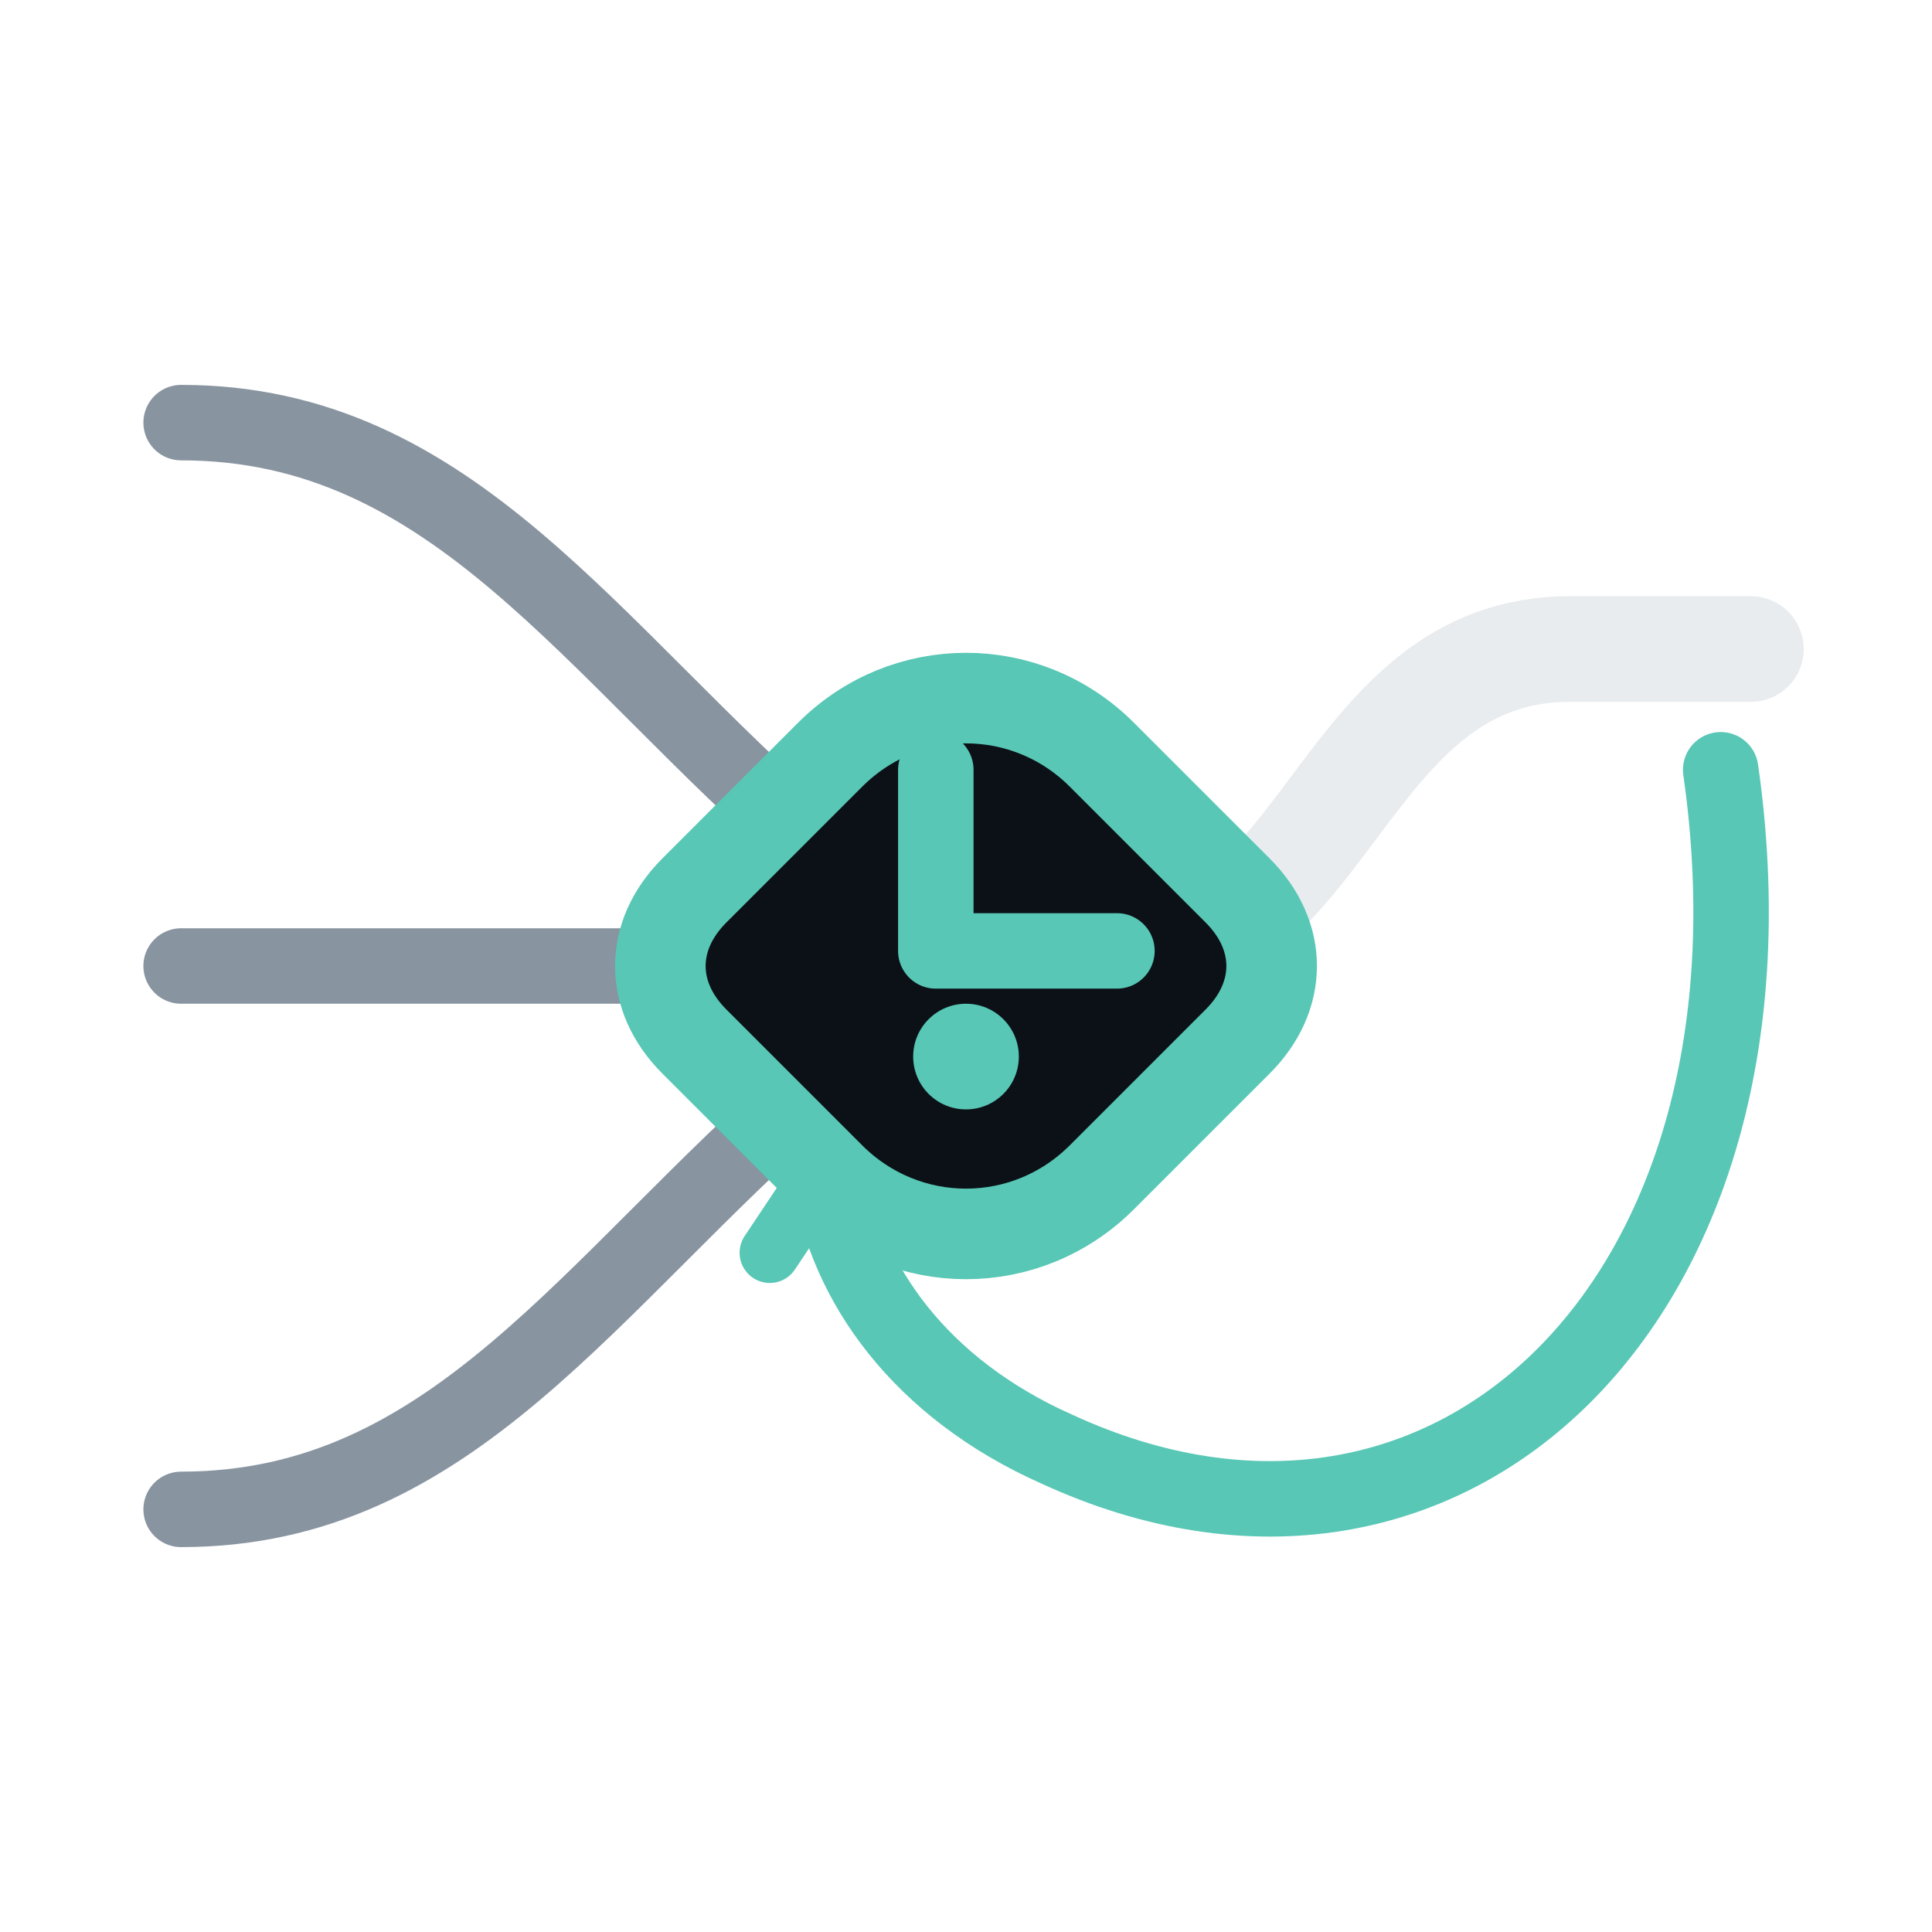
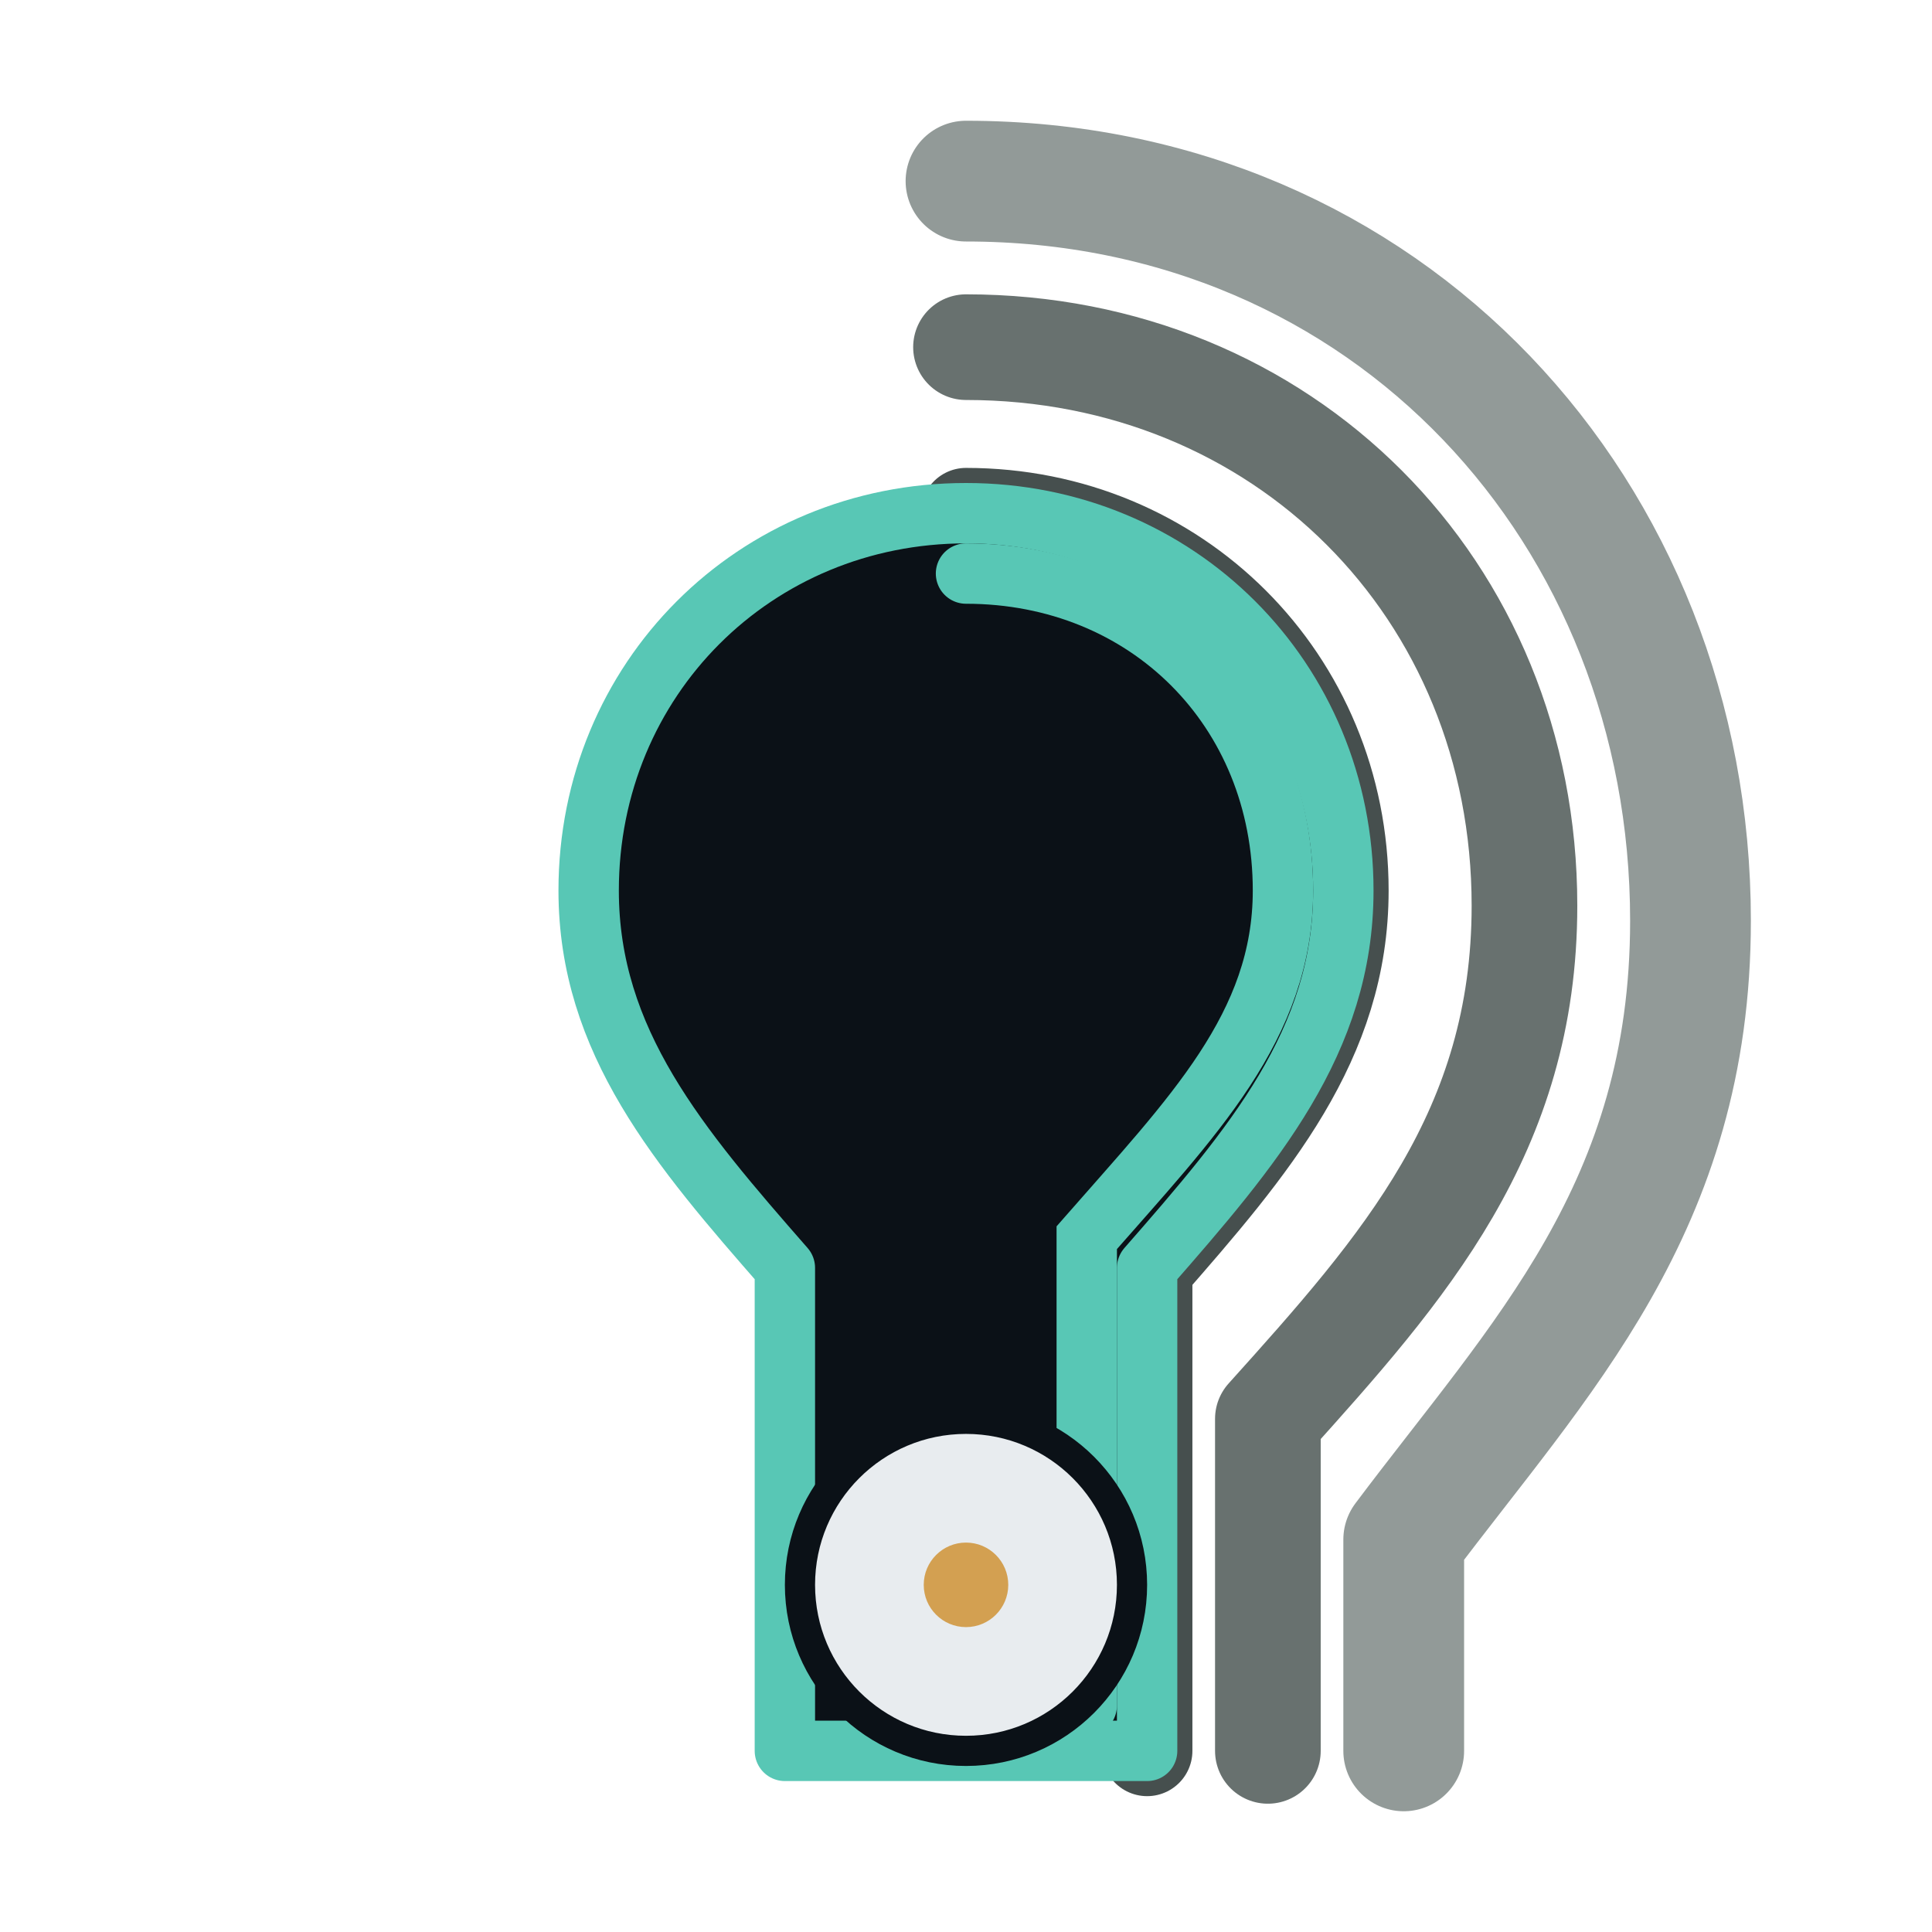
<svg xmlns="http://www.w3.org/2000/svg" width="128" height="128" viewBox="0 0 128 128" role="img" aria-labelledby="title desc">
-   <g fill="none" stroke-linecap="round" stroke-linejoin="round">
-     <g id="input-paths" stroke="#8894A0" stroke-width="5">
-       <path d="M12 28 C30 28 39 43 54 56" />
-       <path d="M12 64 H53" />
-       <path d="M12 100 C30 100 39 85 54 72" />
-     </g>
-     <path id="committed-path" d="M75 63 C88 63 89 43 104 43 H116" stroke="#E8ECEF" stroke-width="7" />
-     <path id="reassessment-loop" d="M114 51 C119 86 96 108 70 96 C61 92 56 85 55 78" stroke="#58C7B5" stroke-width="5" />
+   <g id="observation-frames" fill="none" stroke="#929A98" stroke-linecap="round" stroke-linejoin="round">
+     <path d="M64 12 C92 12 112 34 112 61 C112 80 102 90 93 102 V116" stroke-width="8" />
+     <path d="M64 23 C85 23 101 39 101 60 C101 75 93 84 84 94 V116" stroke="#68716F" stroke-width="7" />
+     <path d="M64 34 C78 34 89 45 89 59 C89 69 83 76 76 84 V116" stroke="#464F4E" stroke-width="6" />
  </g>
-   <g id="decision-hinge">
-     <path d="M55 50 C60 45 68 45 73 50 L82 59 C85 62 85 66 82 69 L73 78 C68 83 60 83 55 78 L46 69 C43 66 43 62 46 59 Z" fill="#0B1117" stroke="#58C7B5" stroke-width="6" />
-     <path d="M62 51 V63 H74" fill="none" stroke="#58C7B5" stroke-width="5" stroke-linecap="round" stroke-linejoin="round" />
-     <circle cx="64" cy="70" r="3.5" fill="#58C7B5" />
+   <path id="clarity-aperture" d="M64 34 C50 34 39 45 39 59 C39 69 45 76 52 84 V116 H76 V84 C83 76 89 69 89 59 C89 45 78 34 64 34 Z" fill="#0B1117" stroke="#58C7B5" stroke-width="4" stroke-linejoin="round" />
+   <path id="clarity-channel" d="M64 38 C76 38 85 47 85 59 C85 68 79 74 72 82 V113" fill="none" stroke="#58C7B5" stroke-width="4" stroke-linecap="round" />
+   <g id="reassessment-pivot">
+     <circle cx="64" cy="105" r="11" fill="#E8ECEF" stroke="#0B1117" stroke-width="2" />
+     <circle cx="64" cy="105" r="2.8" fill="#D3A051" />
  </g>
-   <path d="M51 83 L55 77 L61 82" fill="none" stroke="#58C7B5" stroke-width="4" stroke-linecap="round" stroke-linejoin="round" />
</svg>
